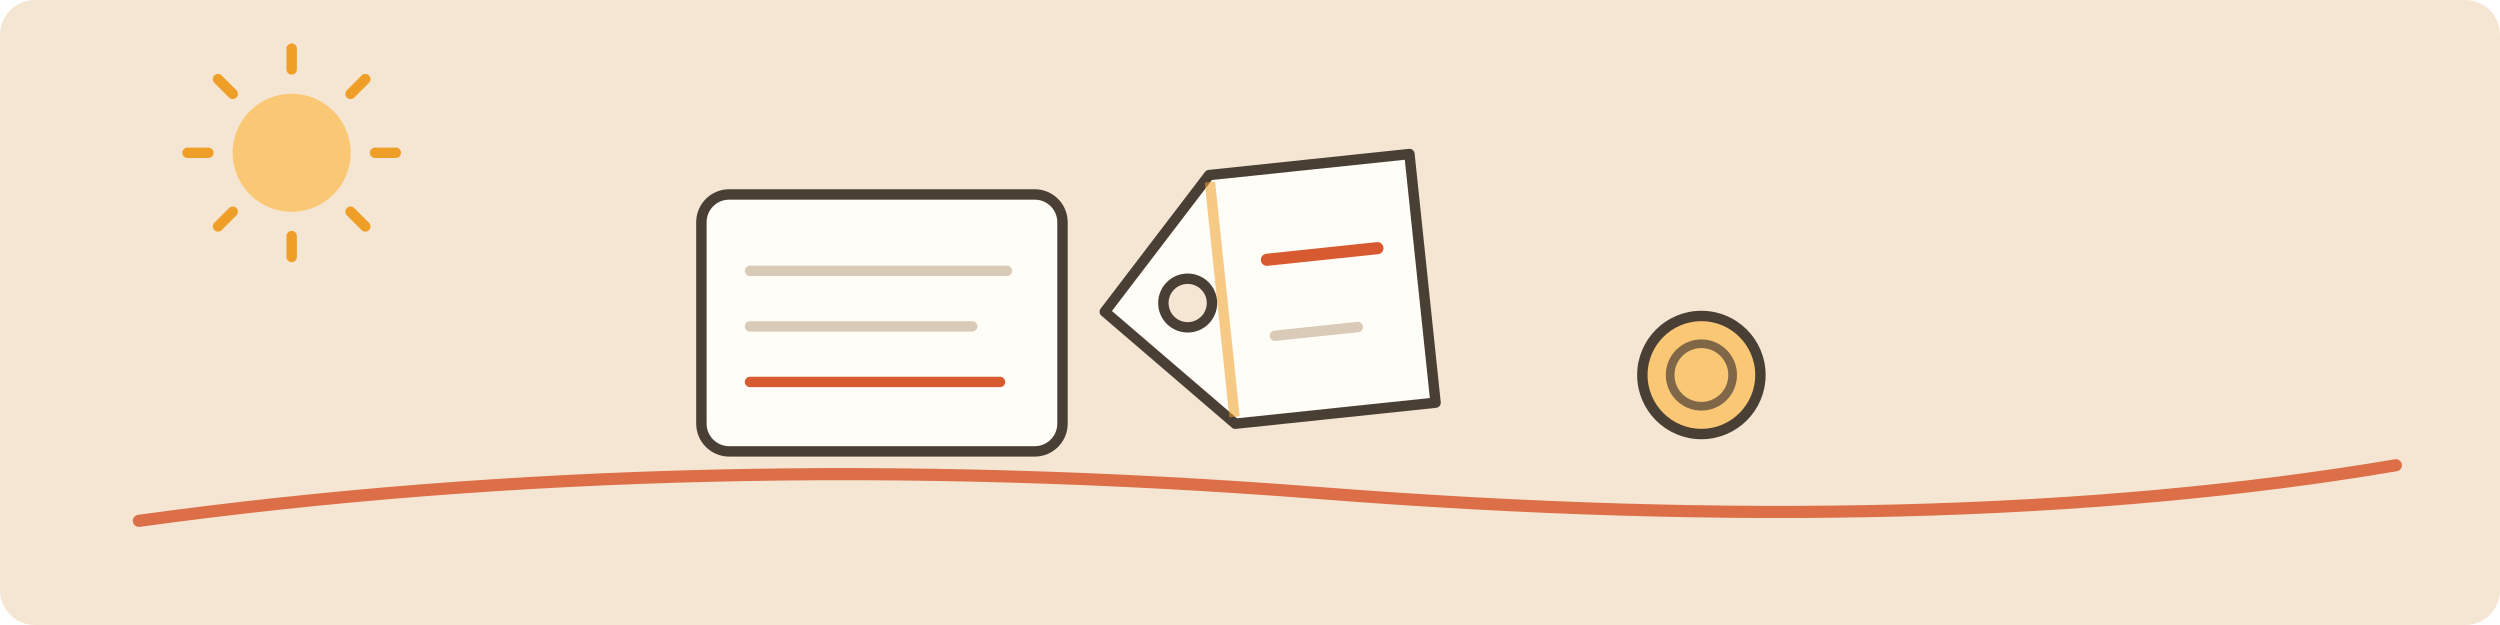
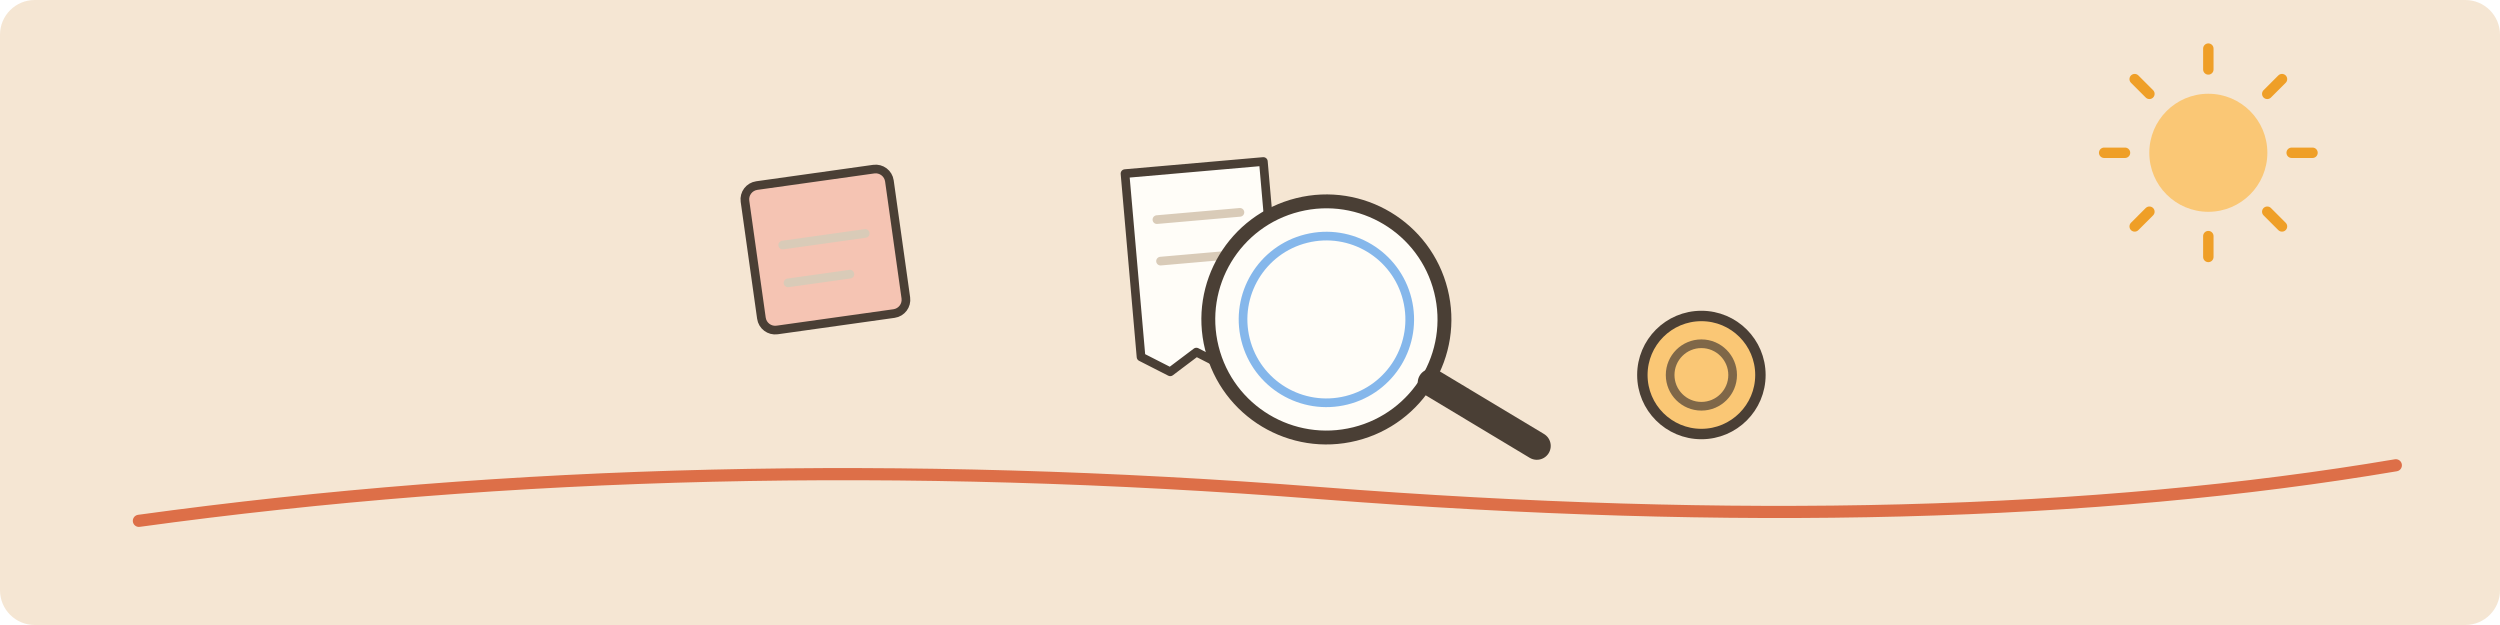
<svg xmlns="http://www.w3.org/2000/svg" width="720" height="180" viewBox="0 0 720 180" role="img" aria-hidden="true">
  <style>
.ec-bg{fill:#F5E6D3}
.ec-paper{fill:#FFFDF8}
.ec-ln{stroke:#4A3F35}
.ec-rule{stroke:#D9CBB8}
.ec-ink{fill:#4A3F35}
@media (prefers-color-scheme: dark){
.ec-bg{fill:#33251B}
.ec-paper{fill:#241D15}
.ec-ln{stroke:#EFE7DA}
.ec-rule{stroke:#5C5044}
.ec-ink{fill:#EFE7DA}
}
</style>
  <rect width="720" height="180" rx="10" class="ec-bg" />
-   <g transform="translate(84,44)">
+   <g transform="translate(636,44)">
    <circle cx="0" cy="0" r="17" fill="#FAC775" />
    <line x1="0" y1="-24" x2="0" y2="-30" stroke="#EF9F27" stroke-width="3" stroke-linecap="round" transform="rotate(0)" />
    <line x1="0" y1="-24" x2="0" y2="-30" stroke="#EF9F27" stroke-width="3" stroke-linecap="round" transform="rotate(45)" />
    <line x1="0" y1="-24" x2="0" y2="-30" stroke="#EF9F27" stroke-width="3" stroke-linecap="round" transform="rotate(90)" />
    <line x1="0" y1="-24" x2="0" y2="-30" stroke="#EF9F27" stroke-width="3" stroke-linecap="round" transform="rotate(135)" />
    <line x1="0" y1="-24" x2="0" y2="-30" stroke="#EF9F27" stroke-width="3" stroke-linecap="round" transform="rotate(180)" />
    <line x1="0" y1="-24" x2="0" y2="-30" stroke="#EF9F27" stroke-width="3" stroke-linecap="round" transform="rotate(225)" />
    <line x1="0" y1="-24" x2="0" y2="-30" stroke="#EF9F27" stroke-width="3" stroke-linecap="round" transform="rotate(270)" />
    <line x1="0" y1="-24" x2="0" y2="-30" stroke="#EF9F27" stroke-width="3" stroke-linecap="round" transform="rotate(315)" />
  </g>
  <path d="M40 150 Q200 128 380 142 T690 134" fill="none" stroke="#D85A30" stroke-width="3.5" stroke-linecap="round" opacity="0.85" />
-   <g transform="translate(314,50) rotate(-6)">
-     <path d="M0 40 L34 4 H92 V76 H34 Z" class="ec-paper ec-ln" stroke-width="3" stroke-linejoin="round" />
-     <line x1="34" y1="6" x2="34" y2="74" stroke="#EF9F27" stroke-width="3" opacity="0.55" />
-     <circle cx="24" cy="40" r="7" class="ec-bg ec-ln" stroke-width="3" />
-     <line x1="48" y1="30" x2="80" y2="30" stroke="#D85A30" stroke-width="3.5" stroke-linecap="round" />
-     <line x1="48" y1="52" x2="72" y2="52" class="ec-rule" stroke-width="3" stroke-linecap="round" />
+   <g transform="translate(324,50) rotate(-5)">
+     <path d="M0 0 h40 v58 l-8 -5 -8 5 -8 -5 -8 5 -8 -5 V0 Z" class="ec-paper ec-ln" stroke-width="2.5" stroke-linejoin="round" />
+     <line x1="8" y1="14" x2="32" y2="14" class="ec-rule" stroke-width="2.5" stroke-linecap="round" />
+     <line x1="8" y1="26" x2="26" y2="26" class="ec-rule" stroke-width="2.5" stroke-linecap="round" />
  </g>
-   <g transform="translate(202,56)">
-     <rect width="104" height="74" rx="8" class="ec-paper ec-ln" stroke-width="3" />
-     <line x1="14" y1="22" x2="88" y2="22" class="ec-rule" stroke-width="3" stroke-linecap="round" />
-     <line x1="14" y1="38" x2="78" y2="38" class="ec-rule" stroke-width="3" stroke-linecap="round" />
-     <line x1="14" y1="54" x2="86" y2="54" stroke="#D85A30" stroke-width="3" stroke-linecap="round" />
+   <g transform="translate(382,92) rotate(-14)">
+     <circle cx="0" cy="0" r="34" class="ec-paper ec-ln" stroke-width="4" />
+     <circle cx="0" cy="0" r="24" fill="none" stroke="#85B7EB" stroke-width="2.5" />
+     <line x1="25" y1="25" x2="50" y2="50" class="ec-ln" stroke-width="8" stroke-linecap="round" />
+   </g>
+   <g transform="translate(214,54) rotate(-8)">
+     <rect width="42" height="42" rx="4" fill="#F5C4B3" class="ec-ln" stroke-width="2.5" />
+     <line x1="9" y1="18" x2="33" y2="18" class="ec-rule" stroke-width="2.5" stroke-linecap="round" />
+     <line x1="9" y1="29" x2="27" y2="29" class="ec-rule" stroke-width="2.5" stroke-linecap="round" />
  </g>
  <g transform="translate(490,108)">
    <circle r="17" fill="#FAC775" class="ec-ln" stroke-width="3" />
    <circle r="9" fill="none" class="ec-ln" stroke-width="2.5" opacity="0.7" />
  </g>
</svg>
